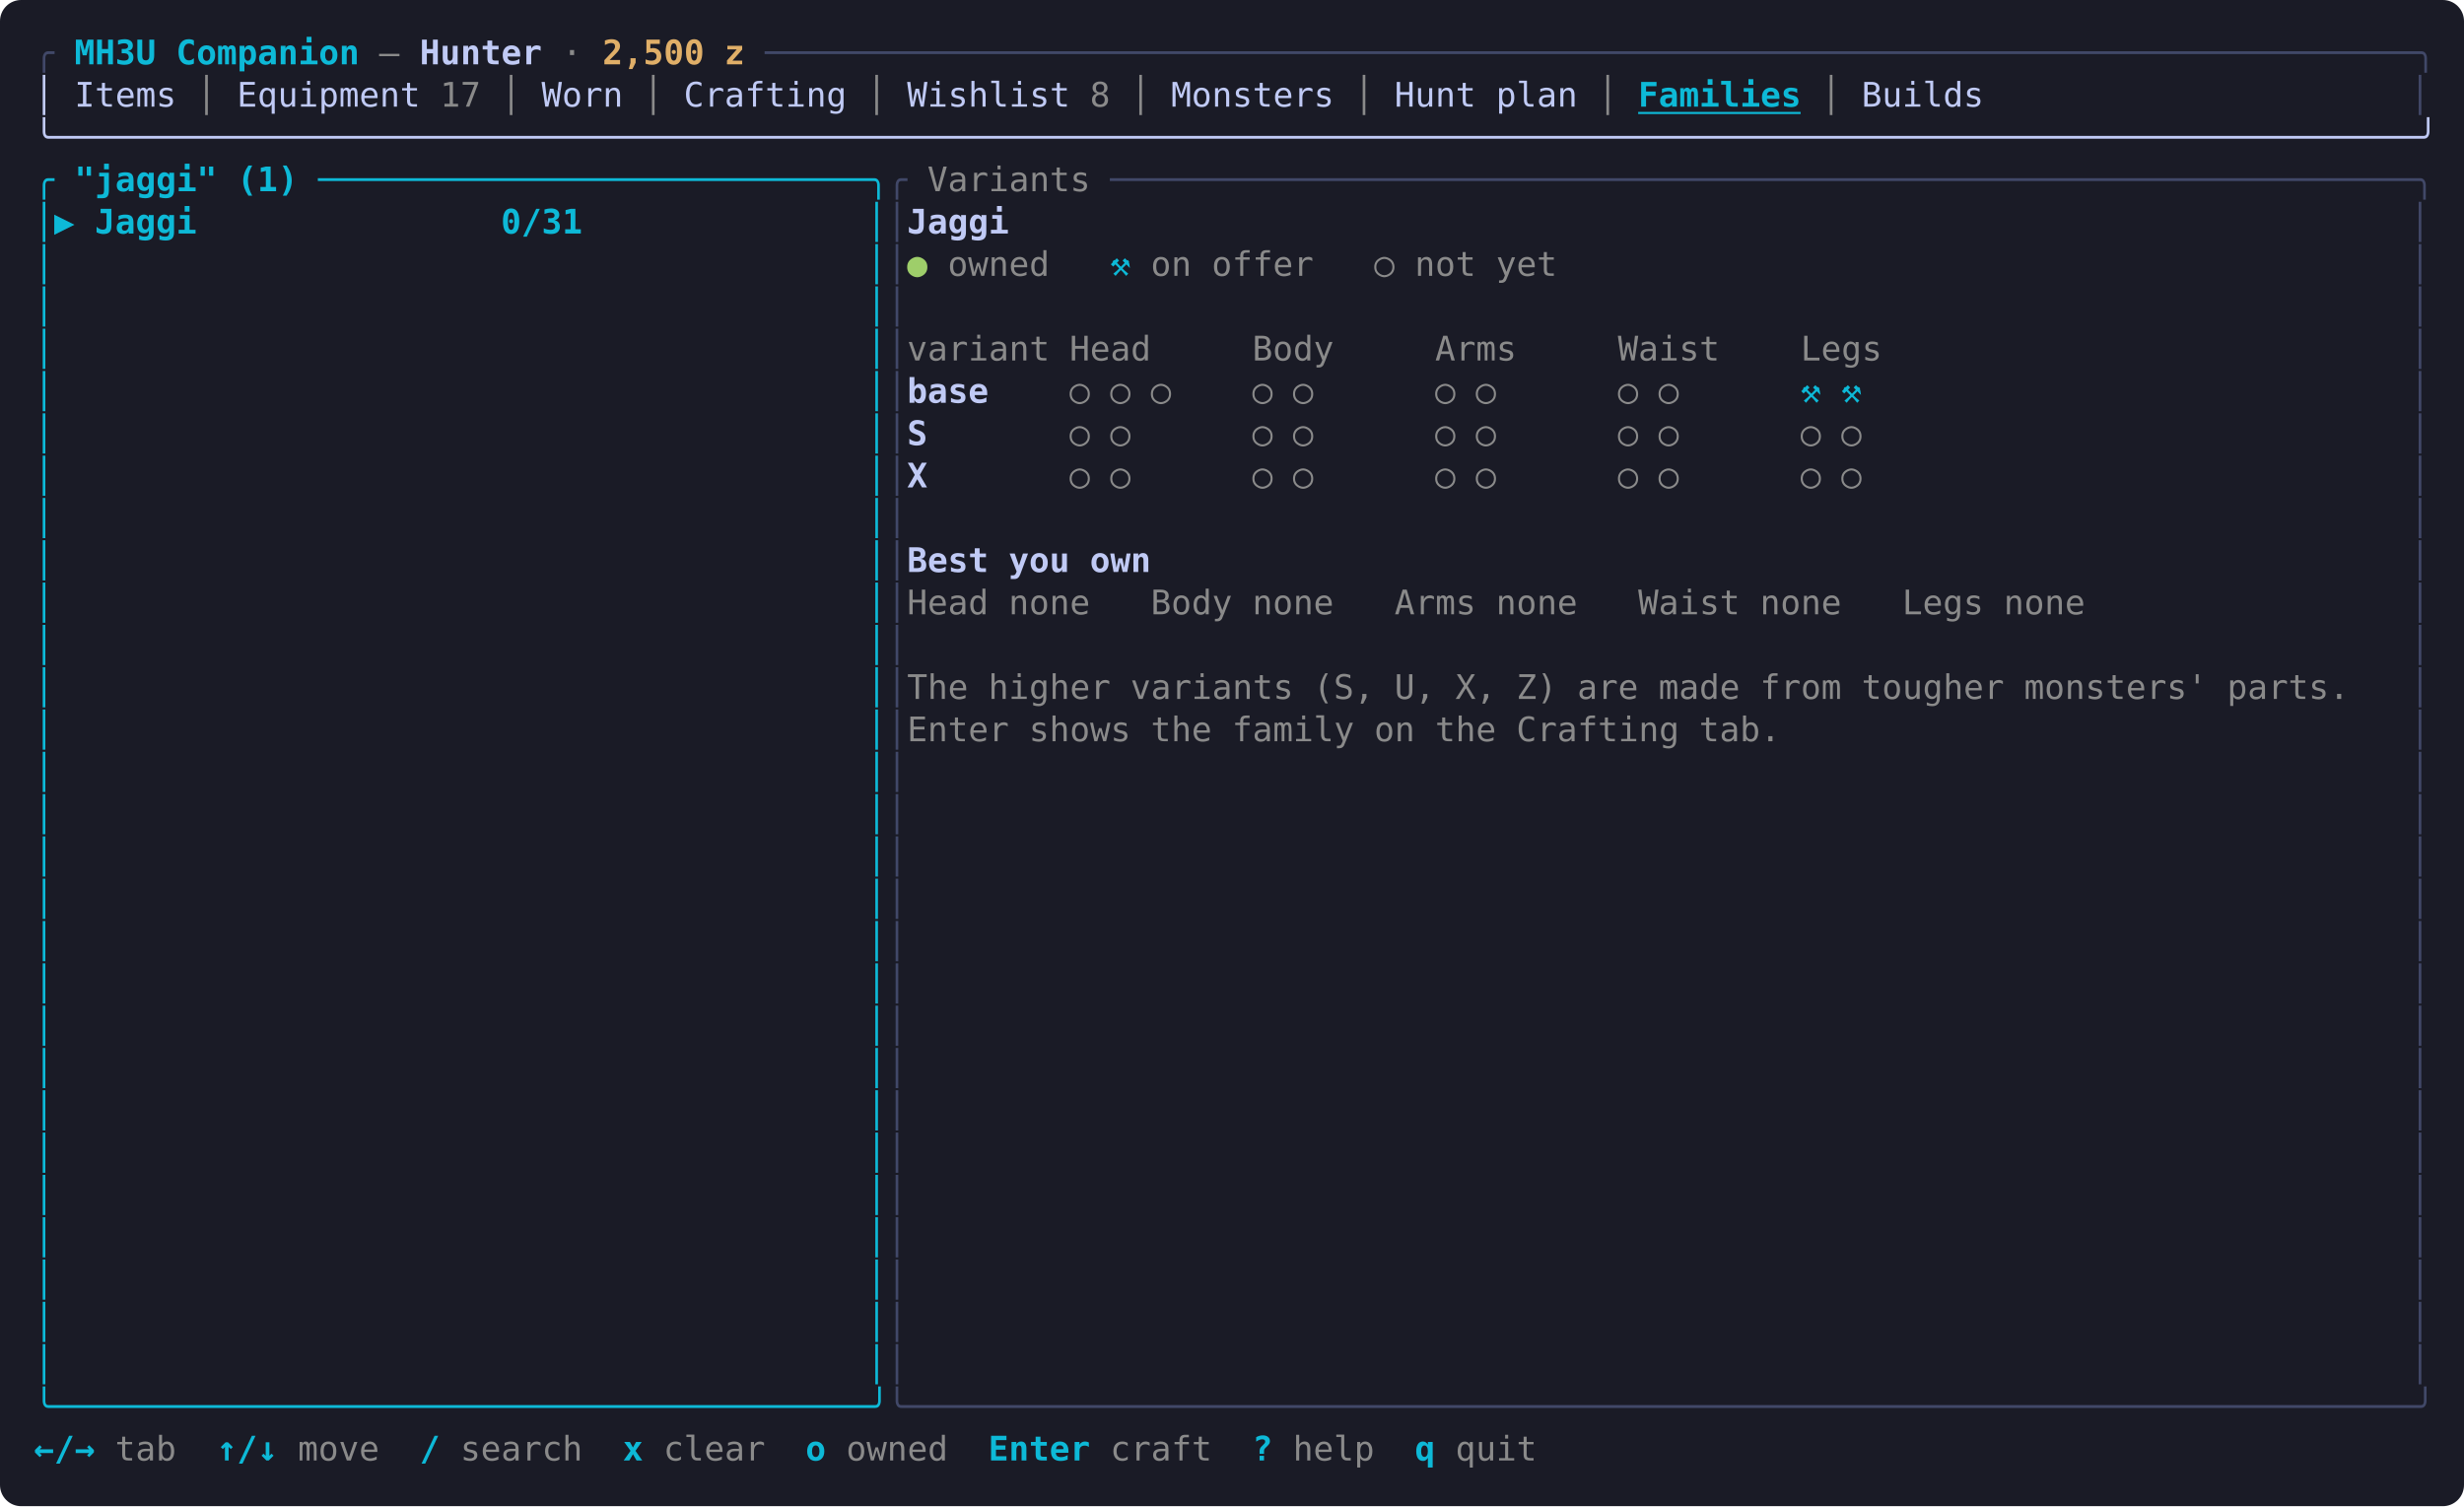
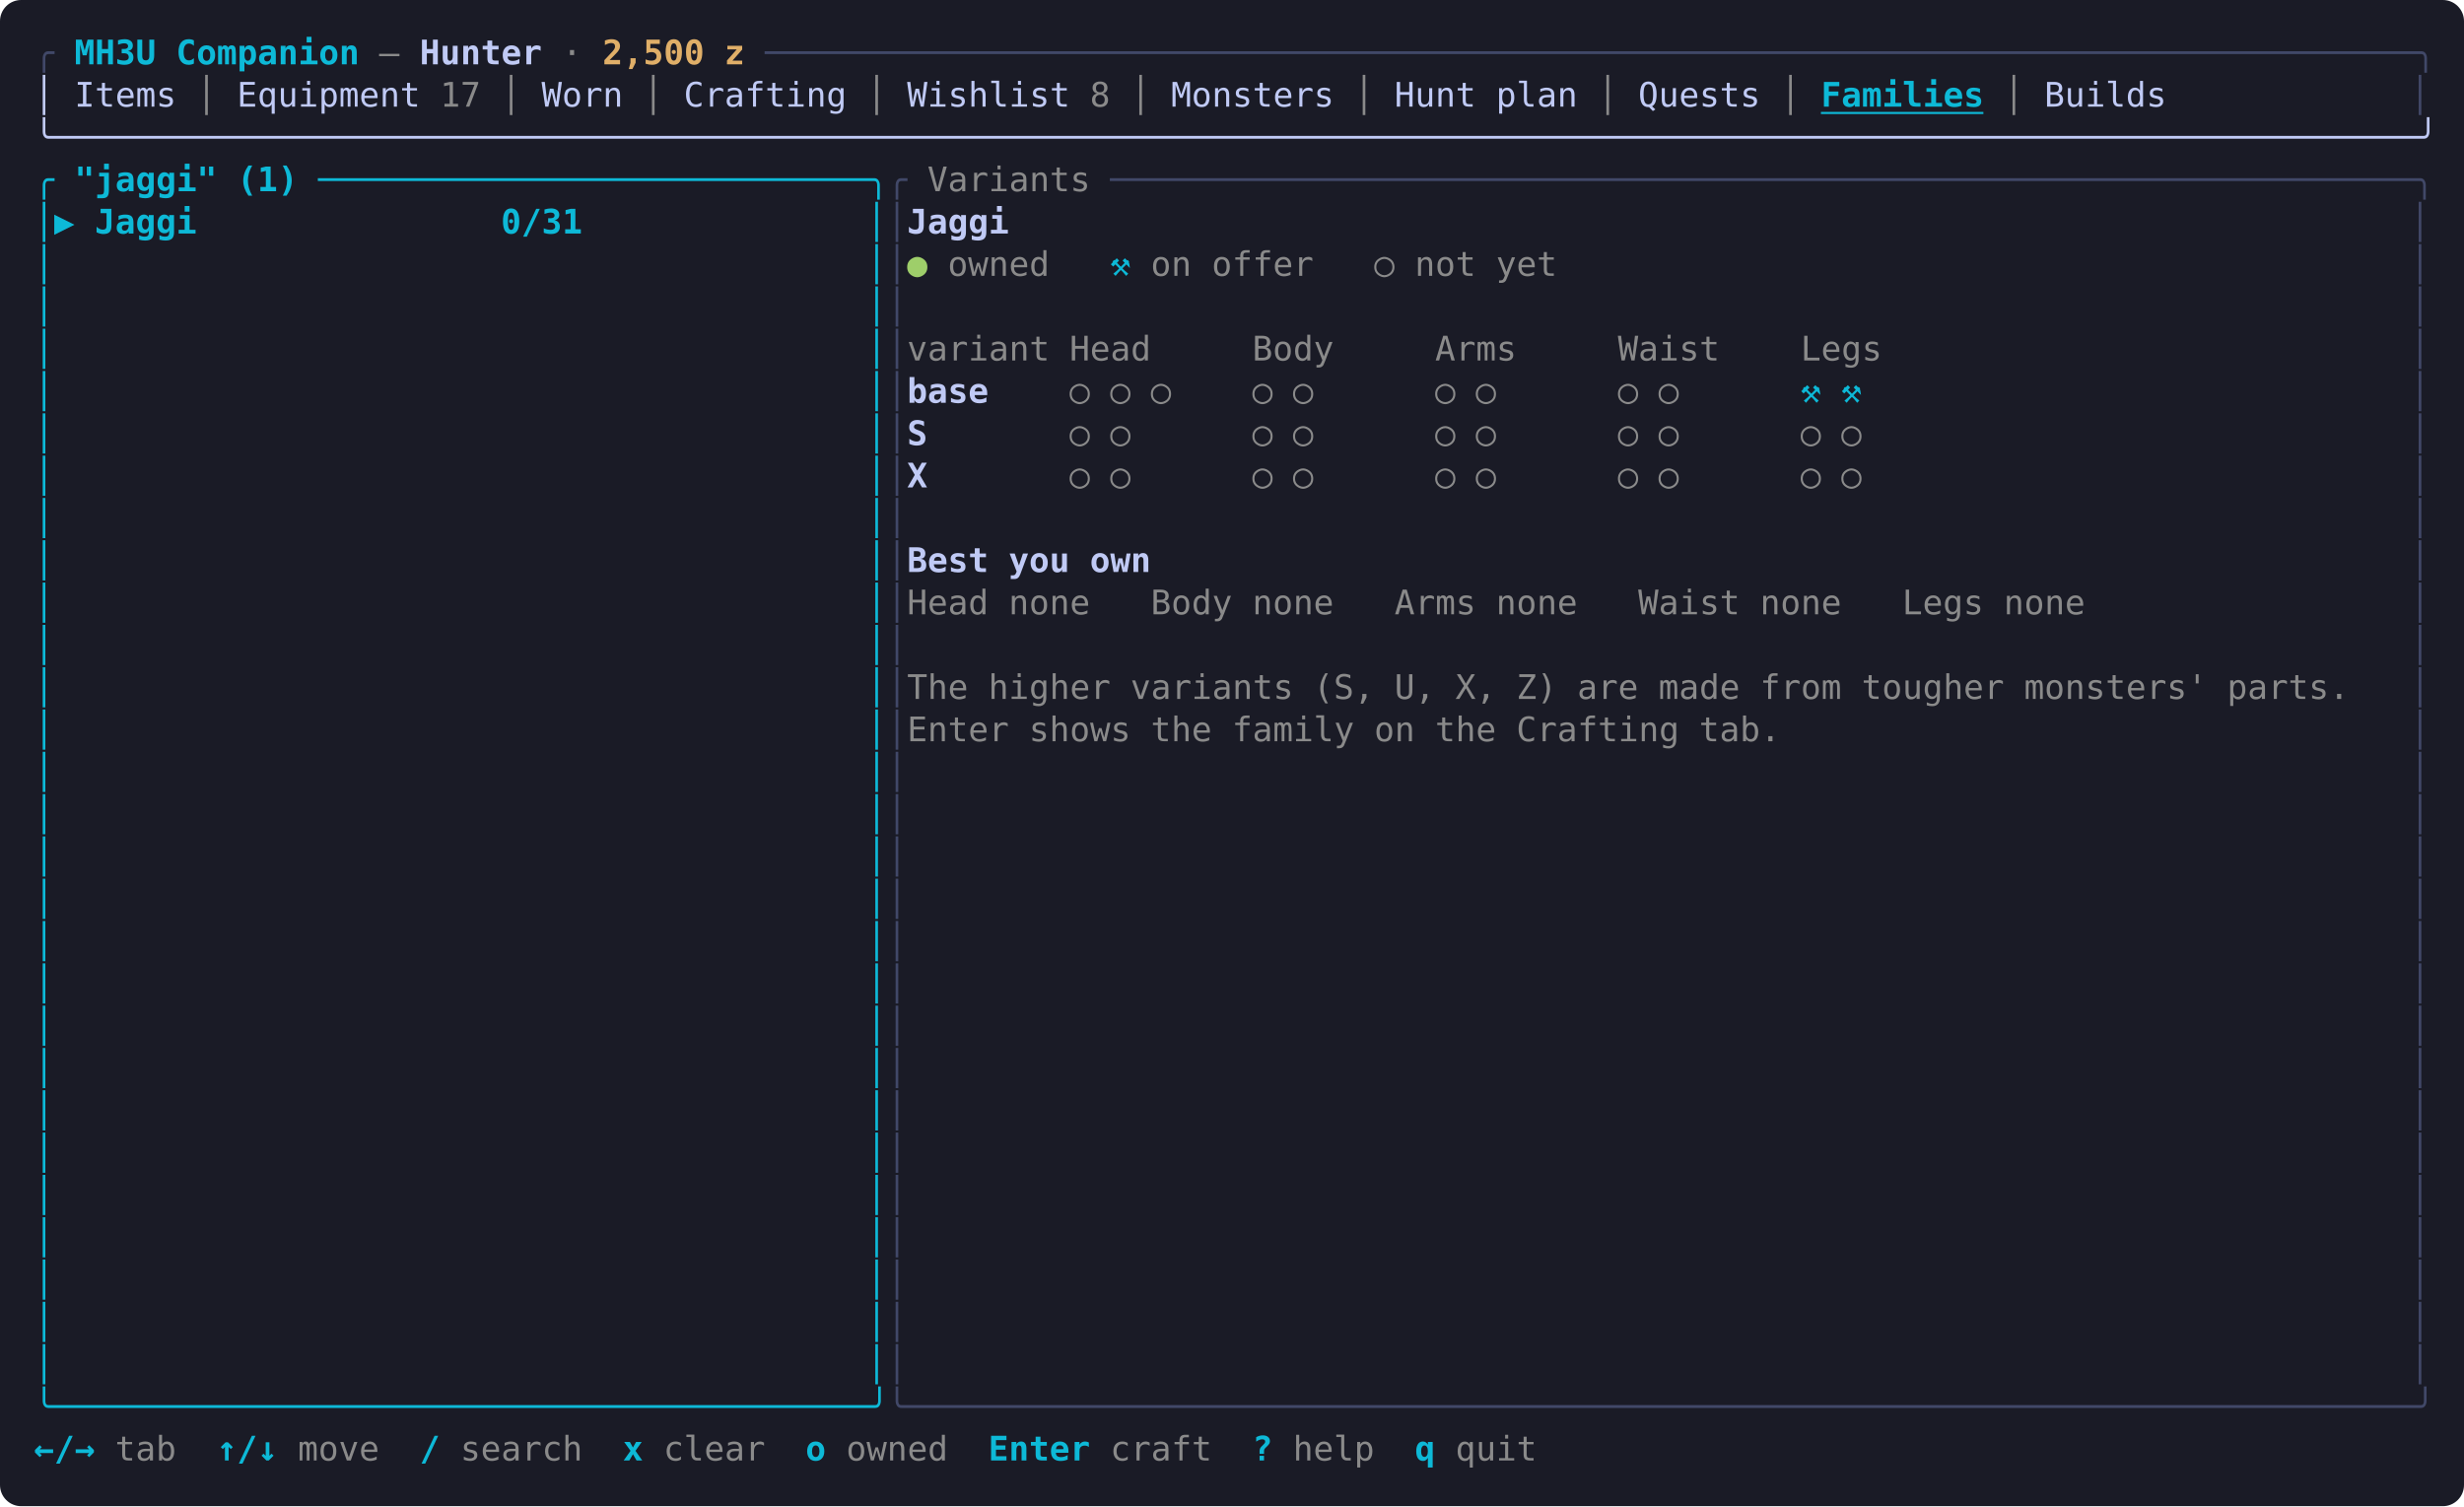
<svg xmlns="http://www.w3.org/2000/svg" width="1164.8" height="712" viewBox="0 0 1164.8 712" role="img">
  <rect width="100%" height="100%" rx="10" fill="#1a1b26" />
  <g font-family="'JetBrains Mono','JetBrainsMono Nerd Font','DejaVu Sans Mono',Menlo,Consolas,monospace" font-size="16">
    <text x="16.0" y="30.4" textLength="9.6" lengthAdjust="spacing" fill="#414868">╭</text>
    <text x="35.2" y="30.4" textLength="38.4" lengthAdjust="spacing" fill="#0db9d7" font-weight="bold">MH3U</text>
    <text x="83.2" y="30.4" textLength="86.4" lengthAdjust="spacing" fill="#0db9d7" font-weight="bold">Companion</text>
    <text x="179.2" y="30.4" textLength="9.6" lengthAdjust="spacing" fill="#8a8a8a">—</text>
    <text x="198.4" y="30.4" textLength="57.6" lengthAdjust="spacing" fill="#c0caf5" font-weight="bold">Hunter</text>
    <text x="265.6" y="30.4" textLength="9.6" lengthAdjust="spacing" fill="#8a8a8a">·</text>
    <text x="284.8" y="30.4" textLength="48.0" lengthAdjust="spacing" fill="#e0af68" font-weight="bold">2,500</text>
    <text x="342.4" y="30.4" textLength="9.6" lengthAdjust="spacing" fill="#e0af68" font-weight="bold">z</text>
    <text x="361.6" y="30.4" textLength="787.2" lengthAdjust="spacing" fill="#414868">─────────────────────────────────────────────────────────────────────────────────╮</text>
    <text x="16.0" y="50.4" textLength="9.6" lengthAdjust="spacing" fill="#c0caf5">│</text>
    <text x="35.2" y="50.4" textLength="48.0" lengthAdjust="spacing" fill="#c0caf5">Items</text>
    <text x="92.8" y="50.4" textLength="9.6" lengthAdjust="spacing" fill="#8a8a8a">│</text>
    <text x="112.0" y="50.4" textLength="86.4" lengthAdjust="spacing" fill="#c0caf5">Equipment</text>
    <text x="208.0" y="50.4" textLength="19.2" lengthAdjust="spacing" fill="#8a8a8a">17</text>
    <text x="236.8" y="50.4" textLength="9.6" lengthAdjust="spacing" fill="#8a8a8a">│</text>
    <text x="256.0" y="50.4" textLength="38.4" lengthAdjust="spacing" fill="#c0caf5">Worn</text>
    <text x="304.0" y="50.4" textLength="9.6" lengthAdjust="spacing" fill="#8a8a8a">│</text>
    <text x="323.2" y="50.4" textLength="76.8" lengthAdjust="spacing" fill="#c0caf5">Crafting</text>
    <text x="409.6" y="50.4" textLength="9.6" lengthAdjust="spacing" fill="#8a8a8a">│</text>
    <text x="428.8" y="50.4" textLength="76.8" lengthAdjust="spacing" fill="#c0caf5">Wishlist</text>
    <text x="515.2" y="50.4" textLength="9.6" lengthAdjust="spacing" fill="#8a8a8a">8</text>
    <text x="534.4" y="50.4" textLength="9.6" lengthAdjust="spacing" fill="#8a8a8a">│</text>
    <text x="553.6" y="50.4" textLength="76.8" lengthAdjust="spacing" fill="#c0caf5">Monsters</text>
    <text x="640.0" y="50.4" textLength="9.6" lengthAdjust="spacing" fill="#8a8a8a">│</text>
    <text x="659.2" y="50.4" textLength="38.4" lengthAdjust="spacing" fill="#c0caf5">Hunt</text>
    <text x="707.2" y="50.4" textLength="38.4" lengthAdjust="spacing" fill="#c0caf5">plan</text>
    <text x="755.2" y="50.4" textLength="9.6" lengthAdjust="spacing" fill="#8a8a8a">│</text>
-     <text x="774.4" y="50.4" textLength="76.8" lengthAdjust="spacing" fill="#0db9d7" font-weight="bold">Families</text>
-     <line x1="774.4" y1="53.4" x2="851.2" y2="53.4" stroke="#0db9d7" stroke-width="1" />
-     <text x="860.8" y="50.4" textLength="9.6" lengthAdjust="spacing" fill="#8a8a8a">│</text>
-     <text x="880.0" y="50.4" textLength="57.6" lengthAdjust="spacing" fill="#c0caf5">Builds</text>
+     <text x="774.4" y="50.4" textLength="57.6" lengthAdjust="spacing" fill="#c0caf5">Quests</text>
+     <text x="841.6" y="50.4" textLength="9.6" lengthAdjust="spacing" fill="#8a8a8a">│</text>
+     <text x="860.8" y="50.4" textLength="76.8" lengthAdjust="spacing" fill="#0db9d7" font-weight="bold">Families</text>
+     <line x1="860.8" y1="53.4" x2="937.6" y2="53.4" stroke="#0db9d7" stroke-width="1" />
+     <text x="947.2" y="50.4" textLength="9.6" lengthAdjust="spacing" fill="#8a8a8a">│</text>
+     <text x="966.4" y="50.4" textLength="57.6" lengthAdjust="spacing" fill="#c0caf5">Builds</text>
    <text x="1139.2" y="50.4" textLength="9.6" lengthAdjust="spacing" fill="#414868">│</text>
    <text x="16.0" y="70.4" textLength="1132.8" lengthAdjust="spacing" fill="#c0caf5">╰────────────────────────────────────────────────────────────────────────────────────────────────────────────────────╯</text>
    <text x="16.0" y="90.4" textLength="9.6" lengthAdjust="spacing" fill="#0db9d7">╭</text>
    <text x="35.2" y="90.4" textLength="67.2" lengthAdjust="spacing" fill="#0db9d7" font-weight="bold">"jaggi"</text>
    <text x="112.0" y="90.4" textLength="28.8" lengthAdjust="spacing" fill="#0db9d7" font-weight="bold">(1)</text>
    <text x="150.4" y="90.4" textLength="268.8" lengthAdjust="spacing" fill="#0db9d7">───────────────────────────╮</text>
    <text x="419.2" y="90.4" textLength="9.6" lengthAdjust="spacing" fill="#414868">╭</text>
    <text x="438.4" y="90.4" textLength="76.8" lengthAdjust="spacing" fill="#8a8a8a">Variants</text>
    <text x="524.8" y="90.4" textLength="624.0" lengthAdjust="spacing" fill="#414868">────────────────────────────────────────────────────────────────╮</text>
    <text x="16.0" y="110.4" textLength="9.6" lengthAdjust="spacing" fill="#0db9d7">│</text>
    <text x="25.6" y="110.4" textLength="9.6" lengthAdjust="spacing" fill="#0db9d7" font-weight="bold">▶︎</text>
    <text x="44.8" y="110.4" textLength="48.0" lengthAdjust="spacing" fill="#0db9d7" font-weight="bold">Jaggi</text>
    <text x="236.8" y="110.4" textLength="38.4" lengthAdjust="spacing" fill="#0db9d7" font-weight="bold">0/31</text>
    <text x="409.6" y="110.4" textLength="9.6" lengthAdjust="spacing" fill="#0db9d7">│</text>
    <text x="419.2" y="110.4" textLength="9.6" lengthAdjust="spacing" fill="#414868">│</text>
    <text x="428.8" y="110.4" textLength="48.0" lengthAdjust="spacing" fill="#c0caf5" font-weight="bold">Jaggi</text>
    <text x="1139.2" y="110.4" textLength="9.6" lengthAdjust="spacing" fill="#414868">│</text>
    <text x="16.0" y="130.4" textLength="9.6" lengthAdjust="spacing" fill="#0db9d7">│</text>
    <text x="409.6" y="130.4" textLength="9.6" lengthAdjust="spacing" fill="#0db9d7">│</text>
    <text x="419.2" y="130.4" textLength="9.6" lengthAdjust="spacing" fill="#414868">│</text>
    <text x="428.8" y="130.4" textLength="9.6" lengthAdjust="spacing" fill="#9ece6a">●</text>
    <text x="448.0" y="130.4" textLength="48.0" lengthAdjust="spacing" fill="#8a8a8a">owned</text>
    <text x="524.8" y="130.4" textLength="9.6" lengthAdjust="spacing" fill="#0db9d7">⚒︎</text>
    <text x="544.0" y="130.4" textLength="19.2" lengthAdjust="spacing" fill="#8a8a8a">on</text>
    <text x="572.8" y="130.4" textLength="48.0" lengthAdjust="spacing" fill="#8a8a8a">offer</text>
    <text x="649.6" y="130.4" textLength="9.6" lengthAdjust="spacing" fill="#8a8a8a">○</text>
    <text x="668.8" y="130.4" textLength="28.8" lengthAdjust="spacing" fill="#8a8a8a">not</text>
    <text x="707.2" y="130.4" textLength="28.8" lengthAdjust="spacing" fill="#8a8a8a">yet</text>
    <text x="1139.2" y="130.4" textLength="9.6" lengthAdjust="spacing" fill="#414868">│</text>
    <text x="16.0" y="150.4" textLength="9.6" lengthAdjust="spacing" fill="#0db9d7">│</text>
    <text x="409.6" y="150.4" textLength="9.6" lengthAdjust="spacing" fill="#0db9d7">│</text>
    <text x="419.2" y="150.4" textLength="9.6" lengthAdjust="spacing" fill="#414868">│</text>
    <text x="1139.2" y="150.4" textLength="9.6" lengthAdjust="spacing" fill="#414868">│</text>
    <text x="16.0" y="170.4" textLength="9.6" lengthAdjust="spacing" fill="#0db9d7">│</text>
    <text x="409.6" y="170.4" textLength="9.6" lengthAdjust="spacing" fill="#0db9d7">│</text>
    <text x="419.2" y="170.4" textLength="9.6" lengthAdjust="spacing" fill="#414868">│</text>
    <text x="428.8" y="170.4" textLength="67.2" lengthAdjust="spacing" fill="#8a8a8a">variant</text>
    <text x="505.6" y="170.4" textLength="38.4" lengthAdjust="spacing" fill="#8a8a8a">Head</text>
    <text x="592.0" y="170.4" textLength="38.4" lengthAdjust="spacing" fill="#8a8a8a">Body</text>
    <text x="678.4" y="170.4" textLength="38.4" lengthAdjust="spacing" fill="#8a8a8a">Arms</text>
    <text x="764.8" y="170.4" textLength="48.0" lengthAdjust="spacing" fill="#8a8a8a">Waist</text>
    <text x="851.2" y="170.4" textLength="38.4" lengthAdjust="spacing" fill="#8a8a8a">Legs</text>
    <text x="1139.2" y="170.4" textLength="9.6" lengthAdjust="spacing" fill="#414868">│</text>
    <text x="16.0" y="190.4" textLength="9.6" lengthAdjust="spacing" fill="#0db9d7">│</text>
    <text x="409.6" y="190.4" textLength="9.6" lengthAdjust="spacing" fill="#0db9d7">│</text>
    <text x="419.2" y="190.4" textLength="9.6" lengthAdjust="spacing" fill="#414868">│</text>
    <text x="428.8" y="190.4" textLength="38.4" lengthAdjust="spacing" fill="#c0caf5" font-weight="bold">base</text>
    <text x="505.6" y="190.4" textLength="9.6" lengthAdjust="spacing" fill="#8a8a8a">○</text>
    <text x="524.8" y="190.4" textLength="9.6" lengthAdjust="spacing" fill="#8a8a8a">○</text>
    <text x="544.0" y="190.4" textLength="9.6" lengthAdjust="spacing" fill="#8a8a8a">○</text>
    <text x="592.0" y="190.4" textLength="9.6" lengthAdjust="spacing" fill="#8a8a8a">○</text>
    <text x="611.2" y="190.4" textLength="9.6" lengthAdjust="spacing" fill="#8a8a8a">○</text>
    <text x="678.4" y="190.4" textLength="9.6" lengthAdjust="spacing" fill="#8a8a8a">○</text>
    <text x="697.6" y="190.4" textLength="9.6" lengthAdjust="spacing" fill="#8a8a8a">○</text>
    <text x="764.8" y="190.4" textLength="9.6" lengthAdjust="spacing" fill="#8a8a8a">○</text>
    <text x="784.0" y="190.4" textLength="9.6" lengthAdjust="spacing" fill="#8a8a8a">○</text>
    <text x="851.2" y="190.4" textLength="9.6" lengthAdjust="spacing" fill="#0db9d7">⚒︎</text>
    <text x="870.4" y="190.4" textLength="9.6" lengthAdjust="spacing" fill="#0db9d7">⚒︎</text>
    <text x="1139.2" y="190.4" textLength="9.6" lengthAdjust="spacing" fill="#414868">│</text>
    <text x="16.0" y="210.4" textLength="9.6" lengthAdjust="spacing" fill="#0db9d7">│</text>
    <text x="409.6" y="210.4" textLength="9.6" lengthAdjust="spacing" fill="#0db9d7">│</text>
    <text x="419.2" y="210.4" textLength="9.6" lengthAdjust="spacing" fill="#414868">│</text>
    <text x="428.8" y="210.4" textLength="9.6" lengthAdjust="spacing" fill="#c0caf5" font-weight="bold">S</text>
    <text x="505.6" y="210.4" textLength="9.6" lengthAdjust="spacing" fill="#8a8a8a">○</text>
    <text x="524.8" y="210.4" textLength="9.6" lengthAdjust="spacing" fill="#8a8a8a">○</text>
    <text x="592.0" y="210.4" textLength="9.6" lengthAdjust="spacing" fill="#8a8a8a">○</text>
    <text x="611.2" y="210.4" textLength="9.6" lengthAdjust="spacing" fill="#8a8a8a">○</text>
    <text x="678.4" y="210.4" textLength="9.6" lengthAdjust="spacing" fill="#8a8a8a">○</text>
    <text x="697.6" y="210.4" textLength="9.6" lengthAdjust="spacing" fill="#8a8a8a">○</text>
    <text x="764.8" y="210.4" textLength="9.6" lengthAdjust="spacing" fill="#8a8a8a">○</text>
    <text x="784.0" y="210.4" textLength="9.6" lengthAdjust="spacing" fill="#8a8a8a">○</text>
    <text x="851.2" y="210.4" textLength="9.6" lengthAdjust="spacing" fill="#8a8a8a">○</text>
    <text x="870.4" y="210.4" textLength="9.6" lengthAdjust="spacing" fill="#8a8a8a">○</text>
    <text x="1139.2" y="210.4" textLength="9.6" lengthAdjust="spacing" fill="#414868">│</text>
    <text x="16.0" y="230.4" textLength="9.6" lengthAdjust="spacing" fill="#0db9d7">│</text>
    <text x="409.6" y="230.4" textLength="9.6" lengthAdjust="spacing" fill="#0db9d7">│</text>
    <text x="419.2" y="230.4" textLength="9.6" lengthAdjust="spacing" fill="#414868">│</text>
    <text x="428.8" y="230.4" textLength="9.6" lengthAdjust="spacing" fill="#c0caf5" font-weight="bold">X</text>
    <text x="505.6" y="230.4" textLength="9.6" lengthAdjust="spacing" fill="#8a8a8a">○</text>
    <text x="524.8" y="230.4" textLength="9.6" lengthAdjust="spacing" fill="#8a8a8a">○</text>
    <text x="592.0" y="230.4" textLength="9.6" lengthAdjust="spacing" fill="#8a8a8a">○</text>
    <text x="611.2" y="230.4" textLength="9.6" lengthAdjust="spacing" fill="#8a8a8a">○</text>
    <text x="678.4" y="230.4" textLength="9.6" lengthAdjust="spacing" fill="#8a8a8a">○</text>
    <text x="697.6" y="230.4" textLength="9.6" lengthAdjust="spacing" fill="#8a8a8a">○</text>
    <text x="764.8" y="230.4" textLength="9.6" lengthAdjust="spacing" fill="#8a8a8a">○</text>
    <text x="784.0" y="230.4" textLength="9.6" lengthAdjust="spacing" fill="#8a8a8a">○</text>
    <text x="851.2" y="230.4" textLength="9.6" lengthAdjust="spacing" fill="#8a8a8a">○</text>
    <text x="870.4" y="230.4" textLength="9.6" lengthAdjust="spacing" fill="#8a8a8a">○</text>
    <text x="1139.2" y="230.4" textLength="9.6" lengthAdjust="spacing" fill="#414868">│</text>
    <text x="16.0" y="250.4" textLength="9.6" lengthAdjust="spacing" fill="#0db9d7">│</text>
    <text x="409.6" y="250.4" textLength="9.6" lengthAdjust="spacing" fill="#0db9d7">│</text>
    <text x="419.2" y="250.4" textLength="9.6" lengthAdjust="spacing" fill="#414868">│</text>
    <text x="1139.2" y="250.4" textLength="9.6" lengthAdjust="spacing" fill="#414868">│</text>
    <text x="16.0" y="270.4" textLength="9.6" lengthAdjust="spacing" fill="#0db9d7">│</text>
    <text x="409.6" y="270.4" textLength="9.6" lengthAdjust="spacing" fill="#0db9d7">│</text>
    <text x="419.2" y="270.4" textLength="9.6" lengthAdjust="spacing" fill="#414868">│</text>
    <text x="428.8" y="270.4" textLength="38.4" lengthAdjust="spacing" fill="#c0caf5" font-weight="bold">Best</text>
    <text x="476.8" y="270.4" textLength="28.8" lengthAdjust="spacing" fill="#c0caf5" font-weight="bold">you</text>
    <text x="515.2" y="270.4" textLength="28.8" lengthAdjust="spacing" fill="#c0caf5" font-weight="bold">own</text>
    <text x="1139.2" y="270.4" textLength="9.6" lengthAdjust="spacing" fill="#414868">│</text>
    <text x="16.0" y="290.4" textLength="9.6" lengthAdjust="spacing" fill="#0db9d7">│</text>
    <text x="409.6" y="290.4" textLength="9.6" lengthAdjust="spacing" fill="#0db9d7">│</text>
    <text x="419.2" y="290.4" textLength="9.6" lengthAdjust="spacing" fill="#414868">│</text>
    <text x="428.8" y="290.4" textLength="38.4" lengthAdjust="spacing" fill="#8a8a8a">Head</text>
    <text x="476.8" y="290.4" textLength="38.4" lengthAdjust="spacing" fill="#8a8a8a">none</text>
    <text x="544.0" y="290.4" textLength="38.4" lengthAdjust="spacing" fill="#8a8a8a">Body</text>
    <text x="592.0" y="290.4" textLength="38.4" lengthAdjust="spacing" fill="#8a8a8a">none</text>
    <text x="659.2" y="290.4" textLength="38.4" lengthAdjust="spacing" fill="#8a8a8a">Arms</text>
    <text x="707.2" y="290.4" textLength="38.4" lengthAdjust="spacing" fill="#8a8a8a">none</text>
    <text x="774.4" y="290.4" textLength="48.0" lengthAdjust="spacing" fill="#8a8a8a">Waist</text>
    <text x="832.0" y="290.4" textLength="38.4" lengthAdjust="spacing" fill="#8a8a8a">none</text>
    <text x="899.2" y="290.4" textLength="38.4" lengthAdjust="spacing" fill="#8a8a8a">Legs</text>
    <text x="947.2" y="290.4" textLength="38.4" lengthAdjust="spacing" fill="#8a8a8a">none</text>
    <text x="1139.2" y="290.4" textLength="9.6" lengthAdjust="spacing" fill="#414868">│</text>
    <text x="16.0" y="310.4" textLength="9.6" lengthAdjust="spacing" fill="#0db9d7">│</text>
    <text x="409.6" y="310.4" textLength="9.6" lengthAdjust="spacing" fill="#0db9d7">│</text>
    <text x="419.2" y="310.4" textLength="9.6" lengthAdjust="spacing" fill="#414868">│</text>
    <text x="1139.2" y="310.4" textLength="9.6" lengthAdjust="spacing" fill="#414868">│</text>
    <text x="16.0" y="330.4" textLength="9.6" lengthAdjust="spacing" fill="#0db9d7">│</text>
    <text x="409.6" y="330.4" textLength="9.6" lengthAdjust="spacing" fill="#0db9d7">│</text>
    <text x="419.2" y="330.4" textLength="9.6" lengthAdjust="spacing" fill="#414868">│</text>
    <text x="428.8" y="330.4" textLength="28.8" lengthAdjust="spacing" fill="#8a8a8a">The</text>
    <text x="467.2" y="330.4" textLength="57.6" lengthAdjust="spacing" fill="#8a8a8a">higher</text>
    <text x="534.4" y="330.4" textLength="76.8" lengthAdjust="spacing" fill="#8a8a8a">variants</text>
    <text x="620.8" y="330.4" textLength="28.8" lengthAdjust="spacing" fill="#8a8a8a">(S,</text>
    <text x="659.2" y="330.4" textLength="19.2" lengthAdjust="spacing" fill="#8a8a8a">U,</text>
    <text x="688.0" y="330.4" textLength="19.2" lengthAdjust="spacing" fill="#8a8a8a">X,</text>
    <text x="716.8" y="330.4" textLength="19.2" lengthAdjust="spacing" fill="#8a8a8a">Z)</text>
    <text x="745.6" y="330.4" textLength="28.8" lengthAdjust="spacing" fill="#8a8a8a">are</text>
    <text x="784.0" y="330.4" textLength="38.4" lengthAdjust="spacing" fill="#8a8a8a">made</text>
    <text x="832.0" y="330.4" textLength="38.4" lengthAdjust="spacing" fill="#8a8a8a">from</text>
    <text x="880.0" y="330.4" textLength="67.2" lengthAdjust="spacing" fill="#8a8a8a">tougher</text>
    <text x="956.8" y="330.4" textLength="86.4" lengthAdjust="spacing" fill="#8a8a8a">monsters'</text>
    <text x="1052.8" y="330.4" textLength="57.6" lengthAdjust="spacing" fill="#8a8a8a">parts.</text>
    <text x="1139.2" y="330.4" textLength="9.6" lengthAdjust="spacing" fill="#414868">│</text>
    <text x="16.0" y="350.4" textLength="9.6" lengthAdjust="spacing" fill="#0db9d7">│</text>
    <text x="409.6" y="350.4" textLength="9.6" lengthAdjust="spacing" fill="#0db9d7">│</text>
    <text x="419.2" y="350.4" textLength="9.6" lengthAdjust="spacing" fill="#414868">│</text>
    <text x="428.8" y="350.4" textLength="48.0" lengthAdjust="spacing" fill="#8a8a8a">Enter</text>
    <text x="486.4" y="350.4" textLength="48.0" lengthAdjust="spacing" fill="#8a8a8a">shows</text>
    <text x="544.0" y="350.4" textLength="28.8" lengthAdjust="spacing" fill="#8a8a8a">the</text>
    <text x="582.4" y="350.4" textLength="57.6" lengthAdjust="spacing" fill="#8a8a8a">family</text>
    <text x="649.6" y="350.4" textLength="19.2" lengthAdjust="spacing" fill="#8a8a8a">on</text>
    <text x="678.4" y="350.4" textLength="28.8" lengthAdjust="spacing" fill="#8a8a8a">the</text>
    <text x="716.8" y="350.4" textLength="76.8" lengthAdjust="spacing" fill="#8a8a8a">Crafting</text>
    <text x="803.2" y="350.4" textLength="38.4" lengthAdjust="spacing" fill="#8a8a8a">tab.</text>
    <text x="1139.2" y="350.4" textLength="9.6" lengthAdjust="spacing" fill="#414868">│</text>
    <text x="16.0" y="370.4" textLength="9.6" lengthAdjust="spacing" fill="#0db9d7">│</text>
    <text x="409.6" y="370.4" textLength="9.6" lengthAdjust="spacing" fill="#0db9d7">│</text>
    <text x="419.2" y="370.4" textLength="9.6" lengthAdjust="spacing" fill="#414868">│</text>
    <text x="1139.2" y="370.4" textLength="9.6" lengthAdjust="spacing" fill="#414868">│</text>
    <text x="16.0" y="390.4" textLength="9.6" lengthAdjust="spacing" fill="#0db9d7">│</text>
    <text x="409.6" y="390.4" textLength="9.6" lengthAdjust="spacing" fill="#0db9d7">│</text>
    <text x="419.2" y="390.4" textLength="9.6" lengthAdjust="spacing" fill="#414868">│</text>
    <text x="1139.2" y="390.4" textLength="9.6" lengthAdjust="spacing" fill="#414868">│</text>
    <text x="16.0" y="410.4" textLength="9.6" lengthAdjust="spacing" fill="#0db9d7">│</text>
    <text x="409.6" y="410.4" textLength="9.6" lengthAdjust="spacing" fill="#0db9d7">│</text>
    <text x="419.2" y="410.4" textLength="9.6" lengthAdjust="spacing" fill="#414868">│</text>
    <text x="1139.2" y="410.4" textLength="9.6" lengthAdjust="spacing" fill="#414868">│</text>
    <text x="16.0" y="430.4" textLength="9.6" lengthAdjust="spacing" fill="#0db9d7">│</text>
    <text x="409.6" y="430.4" textLength="9.6" lengthAdjust="spacing" fill="#0db9d7">│</text>
    <text x="419.2" y="430.4" textLength="9.6" lengthAdjust="spacing" fill="#414868">│</text>
    <text x="1139.2" y="430.4" textLength="9.6" lengthAdjust="spacing" fill="#414868">│</text>
    <text x="16.0" y="450.4" textLength="9.6" lengthAdjust="spacing" fill="#0db9d7">│</text>
    <text x="409.6" y="450.4" textLength="9.6" lengthAdjust="spacing" fill="#0db9d7">│</text>
    <text x="419.2" y="450.4" textLength="9.6" lengthAdjust="spacing" fill="#414868">│</text>
    <text x="1139.2" y="450.4" textLength="9.6" lengthAdjust="spacing" fill="#414868">│</text>
    <text x="16.0" y="470.4" textLength="9.6" lengthAdjust="spacing" fill="#0db9d7">│</text>
    <text x="409.6" y="470.4" textLength="9.6" lengthAdjust="spacing" fill="#0db9d7">│</text>
    <text x="419.2" y="470.4" textLength="9.6" lengthAdjust="spacing" fill="#414868">│</text>
    <text x="1139.2" y="470.4" textLength="9.6" lengthAdjust="spacing" fill="#414868">│</text>
    <text x="16.0" y="490.4" textLength="9.6" lengthAdjust="spacing" fill="#0db9d7">│</text>
    <text x="409.6" y="490.4" textLength="9.6" lengthAdjust="spacing" fill="#0db9d7">│</text>
    <text x="419.2" y="490.4" textLength="9.6" lengthAdjust="spacing" fill="#414868">│</text>
    <text x="1139.2" y="490.4" textLength="9.6" lengthAdjust="spacing" fill="#414868">│</text>
    <text x="16.0" y="510.4" textLength="9.6" lengthAdjust="spacing" fill="#0db9d7">│</text>
    <text x="409.6" y="510.4" textLength="9.6" lengthAdjust="spacing" fill="#0db9d7">│</text>
    <text x="419.2" y="510.4" textLength="9.6" lengthAdjust="spacing" fill="#414868">│</text>
    <text x="1139.2" y="510.4" textLength="9.6" lengthAdjust="spacing" fill="#414868">│</text>
    <text x="16.0" y="530.4" textLength="9.6" lengthAdjust="spacing" fill="#0db9d7">│</text>
    <text x="409.6" y="530.4" textLength="9.6" lengthAdjust="spacing" fill="#0db9d7">│</text>
    <text x="419.2" y="530.4" textLength="9.6" lengthAdjust="spacing" fill="#414868">│</text>
    <text x="1139.2" y="530.4" textLength="9.6" lengthAdjust="spacing" fill="#414868">│</text>
    <text x="16.0" y="550.4" textLength="9.6" lengthAdjust="spacing" fill="#0db9d7">│</text>
    <text x="409.6" y="550.4" textLength="9.6" lengthAdjust="spacing" fill="#0db9d7">│</text>
    <text x="419.2" y="550.4" textLength="9.6" lengthAdjust="spacing" fill="#414868">│</text>
    <text x="1139.2" y="550.4" textLength="9.6" lengthAdjust="spacing" fill="#414868">│</text>
    <text x="16.0" y="570.4" textLength="9.6" lengthAdjust="spacing" fill="#0db9d7">│</text>
    <text x="409.6" y="570.4" textLength="9.6" lengthAdjust="spacing" fill="#0db9d7">│</text>
    <text x="419.2" y="570.4" textLength="9.6" lengthAdjust="spacing" fill="#414868">│</text>
    <text x="1139.2" y="570.4" textLength="9.6" lengthAdjust="spacing" fill="#414868">│</text>
    <text x="16.0" y="590.4" textLength="9.6" lengthAdjust="spacing" fill="#0db9d7">│</text>
    <text x="409.6" y="590.4" textLength="9.6" lengthAdjust="spacing" fill="#0db9d7">│</text>
    <text x="419.2" y="590.4" textLength="9.6" lengthAdjust="spacing" fill="#414868">│</text>
    <text x="1139.2" y="590.4" textLength="9.6" lengthAdjust="spacing" fill="#414868">│</text>
    <text x="16.0" y="610.4" textLength="9.6" lengthAdjust="spacing" fill="#0db9d7">│</text>
    <text x="409.6" y="610.4" textLength="9.6" lengthAdjust="spacing" fill="#0db9d7">│</text>
    <text x="419.2" y="610.4" textLength="9.6" lengthAdjust="spacing" fill="#414868">│</text>
    <text x="1139.2" y="610.4" textLength="9.6" lengthAdjust="spacing" fill="#414868">│</text>
    <text x="16.0" y="630.4" textLength="9.6" lengthAdjust="spacing" fill="#0db9d7">│</text>
    <text x="409.6" y="630.4" textLength="9.6" lengthAdjust="spacing" fill="#0db9d7">│</text>
    <text x="419.2" y="630.4" textLength="9.6" lengthAdjust="spacing" fill="#414868">│</text>
    <text x="1139.2" y="630.4" textLength="9.6" lengthAdjust="spacing" fill="#414868">│</text>
    <text x="16.0" y="650.4" textLength="9.6" lengthAdjust="spacing" fill="#0db9d7">│</text>
    <text x="409.6" y="650.4" textLength="9.6" lengthAdjust="spacing" fill="#0db9d7">│</text>
    <text x="419.2" y="650.4" textLength="9.6" lengthAdjust="spacing" fill="#414868">│</text>
    <text x="1139.2" y="650.4" textLength="9.6" lengthAdjust="spacing" fill="#414868">│</text>
    <text x="16.0" y="670.4" textLength="403.2" lengthAdjust="spacing" fill="#0db9d7">╰────────────────────────────────────────╯</text>
    <text x="419.2" y="670.4" textLength="729.6" lengthAdjust="spacing" fill="#414868">╰──────────────────────────────────────────────────────────────────────────╯</text>
    <text x="16.0" y="690.4" textLength="28.8" lengthAdjust="spacing" fill="#0db9d7" font-weight="bold">←/→</text>
    <text x="54.4" y="690.4" textLength="28.8" lengthAdjust="spacing" fill="#8a8a8a">tab</text>
    <text x="102.4" y="690.4" textLength="28.8" lengthAdjust="spacing" fill="#0db9d7" font-weight="bold">↑/↓</text>
    <text x="140.8" y="690.4" textLength="38.4" lengthAdjust="spacing" fill="#8a8a8a">move</text>
    <text x="198.4" y="690.4" textLength="9.6" lengthAdjust="spacing" fill="#0db9d7" font-weight="bold">/</text>
    <text x="217.6" y="690.4" textLength="57.6" lengthAdjust="spacing" fill="#8a8a8a">search</text>
    <text x="294.4" y="690.4" textLength="9.6" lengthAdjust="spacing" fill="#0db9d7" font-weight="bold">x</text>
    <text x="313.6" y="690.4" textLength="48.0" lengthAdjust="spacing" fill="#8a8a8a">clear</text>
    <text x="380.8" y="690.4" textLength="9.6" lengthAdjust="spacing" fill="#0db9d7" font-weight="bold">o</text>
    <text x="400.0" y="690.4" textLength="48.0" lengthAdjust="spacing" fill="#8a8a8a">owned</text>
    <text x="467.2" y="690.4" textLength="48.0" lengthAdjust="spacing" fill="#0db9d7" font-weight="bold">Enter</text>
    <text x="524.8" y="690.4" textLength="48.0" lengthAdjust="spacing" fill="#8a8a8a">craft</text>
    <text x="592.0" y="690.4" textLength="9.6" lengthAdjust="spacing" fill="#0db9d7" font-weight="bold">?</text>
    <text x="611.2" y="690.4" textLength="38.4" lengthAdjust="spacing" fill="#8a8a8a">help</text>
    <text x="668.8" y="690.4" textLength="9.6" lengthAdjust="spacing" fill="#0db9d7" font-weight="bold">q</text>
    <text x="688.0" y="690.4" textLength="38.4" lengthAdjust="spacing" fill="#8a8a8a">quit</text>
  </g>
</svg>
